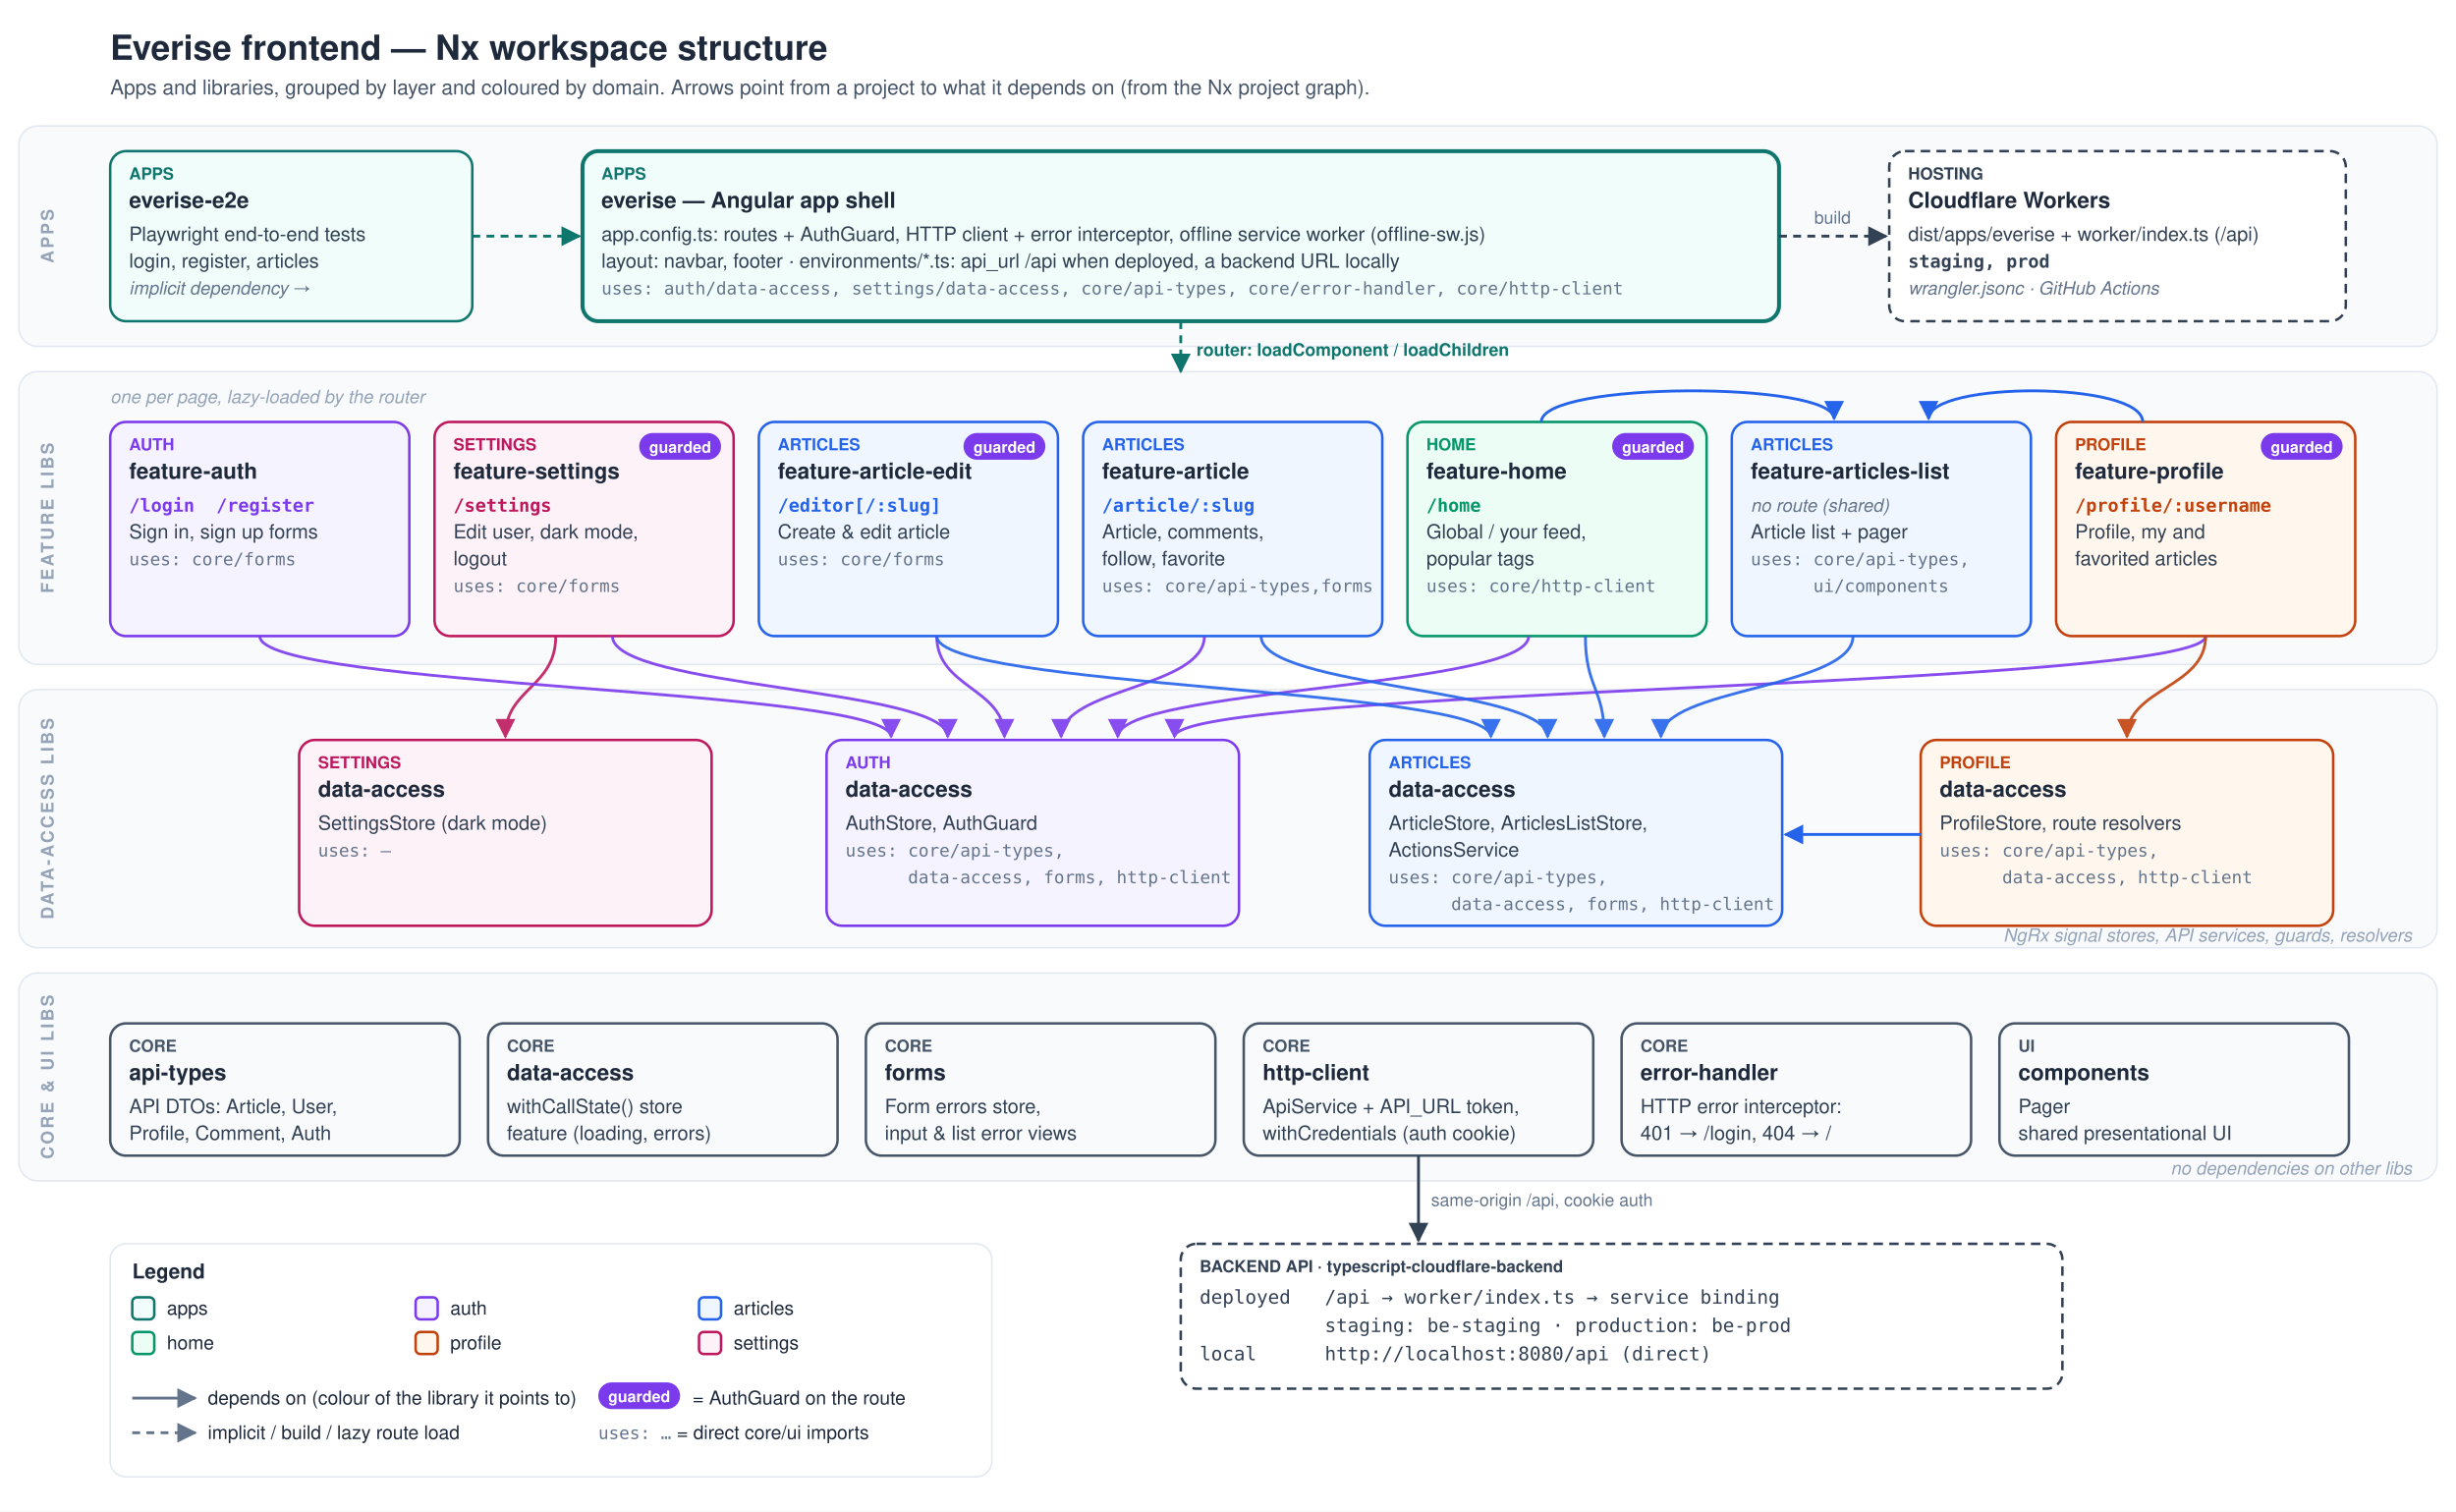
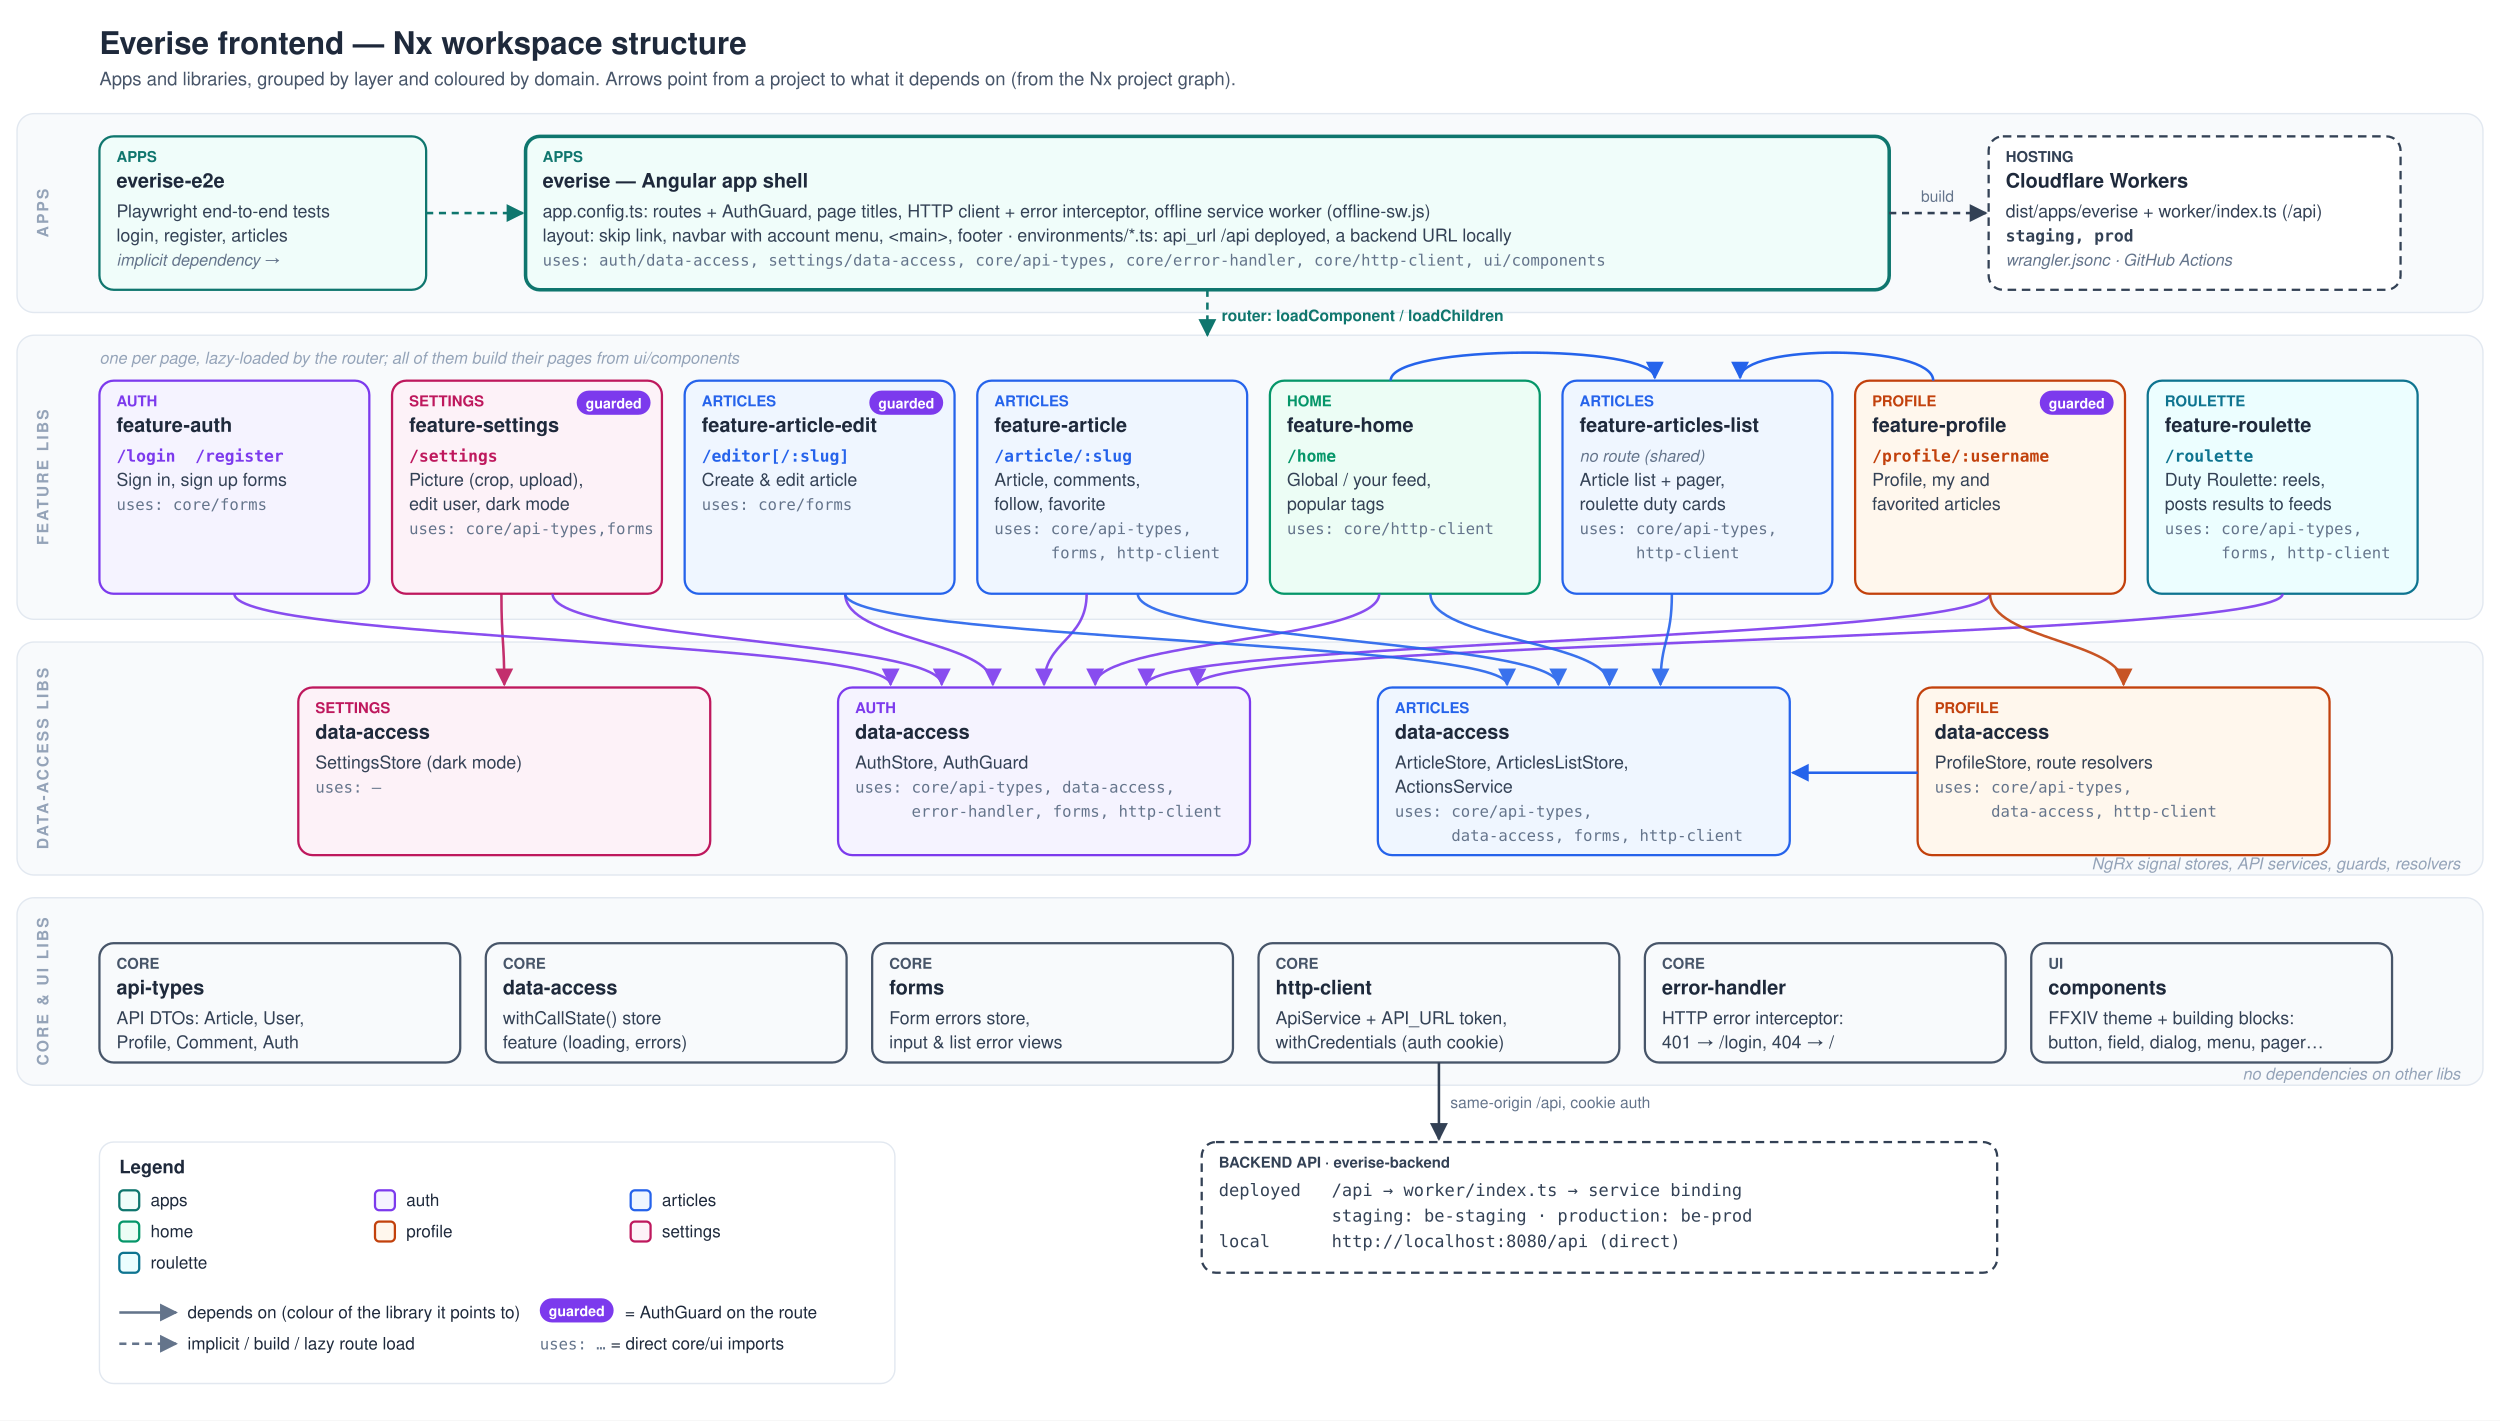
- <svg xmlns="http://www.w3.org/2000/svg" width="1560" height="960" viewBox="0 0 1560 960" font-family="Segoe UI, -apple-system, BlinkMacSystemFont, Helvetica, Arial, sans-serif">
+ <svg xmlns="http://www.w3.org/2000/svg" width="1760" height="1000" viewBox="0 0 1760 1000" font-family="Segoe UI, -apple-system, BlinkMacSystemFont, Helvetica, Arial, sans-serif">
  <defs>
    <marker id="a-app" viewBox="0 0 10 10" refX="9" refY="5" markerWidth="7" markerHeight="7" orient="auto-start-reverse">
      <path d="M0,0 L10,5 L0,10 z" fill="#0f766e" />
    </marker>
    <marker id="a-auth" viewBox="0 0 10 10" refX="9" refY="5" markerWidth="7" markerHeight="7" orient="auto-start-reverse">
      <path d="M0,0 L10,5 L0,10 z" fill="#7c3aed" />
    </marker>
    <marker id="a-articles" viewBox="0 0 10 10" refX="9" refY="5" markerWidth="7" markerHeight="7" orient="auto-start-reverse">
      <path d="M0,0 L10,5 L0,10 z" fill="#2563eb" />
    </marker>
    <marker id="a-home" viewBox="0 0 10 10" refX="9" refY="5" markerWidth="7" markerHeight="7" orient="auto-start-reverse">
      <path d="M0,0 L10,5 L0,10 z" fill="#059669" />
    </marker>
    <marker id="a-profile" viewBox="0 0 10 10" refX="9" refY="5" markerWidth="7" markerHeight="7" orient="auto-start-reverse">
      <path d="M0,0 L10,5 L0,10 z" fill="#c2410c" />
    </marker>
    <marker id="a-settings" viewBox="0 0 10 10" refX="9" refY="5" markerWidth="7" markerHeight="7" orient="auto-start-reverse">
      <path d="M0,0 L10,5 L0,10 z" fill="#be185d" />
    </marker>
+     <marker id="a-roulette" viewBox="0 0 10 10" refX="9" refY="5" markerWidth="7" markerHeight="7" orient="auto-start-reverse">
+       <path d="M0,0 L10,5 L0,10 z" fill="#0e7490" />
+     </marker>
    <marker id="a-core" viewBox="0 0 10 10" refX="9" refY="5" markerWidth="7" markerHeight="7" orient="auto-start-reverse">
      <path d="M0,0 L10,5 L0,10 z" fill="#475569" />
    </marker>
    <marker id="a-ui" viewBox="0 0 10 10" refX="9" refY="5" markerWidth="7" markerHeight="7" orient="auto-start-reverse">
      <path d="M0,0 L10,5 L0,10 z" fill="#475569" />
    </marker>
    <marker id="a-ext" viewBox="0 0 10 10" refX="9" refY="5" markerWidth="7" markerHeight="7" orient="auto-start-reverse">
      <path d="M0,0 L10,5 L0,10 z" fill="#334155" />
    </marker>
    <marker id="a-gray" viewBox="0 0 10 10" refX="9" refY="5" markerWidth="7" markerHeight="7" orient="auto-start-reverse">
      <path d="M0,0 L10,5 L0,10 z" fill="#64748b" />
    </marker>
  </defs>
-   <rect width="1560" height="960" fill="#ffffff" />
+   <rect width="1760" height="1000" fill="#ffffff" />
  <text x="70" y="38" font-size="22" font-weight="700" fill="#1e293b">Everise frontend — Nx workspace structure</text>
  <text x="70" y="60" font-size="13" font-weight="400" fill="#475569">Apps and libraries, grouped by layer and coloured by domain. Arrows point from a project to what it depends on (from the Nx project graph).</text>
-   <rect x="12" y="80" width="1536" height="140" rx="12" fill="#f8fafc" stroke="#e2e8f0" />
+   <rect x="12" y="80" width="1736" height="140" rx="12" fill="#f8fafc" stroke="#e2e8f0" />
  <text x="34" y="150" font-size="11" font-weight="700" fill="#94a3b8" letter-spacing="1.5" text-anchor="middle" transform="rotate(-90 34 150)">APPS</text>
-   <rect x="12" y="236" width="1536" height="186" rx="12" fill="#f8fafc" stroke="#e2e8f0" />
-   <text x="34" y="329" font-size="11" font-weight="700" fill="#94a3b8" letter-spacing="1.5" text-anchor="middle" transform="rotate(-90 34 329)">FEATURE LIBS</text>
-   <rect x="12" y="438" width="1536" height="164" rx="12" fill="#f8fafc" stroke="#e2e8f0" />
-   <text x="34" y="520" font-size="11" font-weight="700" fill="#94a3b8" letter-spacing="1.5" text-anchor="middle" transform="rotate(-90 34 520)">DATA-ACCESS LIBS</text>
-   <rect x="12" y="618" width="1536" height="132" rx="12" fill="#f8fafc" stroke="#e2e8f0" />
-   <text x="34" y="684" font-size="11" font-weight="700" fill="#94a3b8" letter-spacing="1.5" text-anchor="middle" transform="rotate(-90 34 684)">CORE &amp; UI LIBS</text>
-   <text x="70" y="256" font-size="11.5" font-weight="400" fill="#94a3b8" font-style="italic">one per page, lazy-loaded by the router</text>
-   <text x="1532" y="598" font-size="11.5" font-weight="400" fill="#94a3b8" text-anchor="end" font-style="italic">NgRx signal stores, API services, guards, resolvers</text>
-   <text x="1532" y="746" font-size="11.5" font-weight="400" fill="#94a3b8" text-anchor="end" font-style="italic">no dependencies on other libs</text>
+   <rect x="12" y="236" width="1736" height="200" rx="12" fill="#f8fafc" stroke="#e2e8f0" />
+   <text x="34" y="336" font-size="11" font-weight="700" fill="#94a3b8" letter-spacing="1.5" text-anchor="middle" transform="rotate(-90 34 336)">FEATURE LIBS</text>
+   <rect x="12" y="452" width="1736" height="164" rx="12" fill="#f8fafc" stroke="#e2e8f0" />
+   <text x="34" y="534" font-size="11" font-weight="700" fill="#94a3b8" letter-spacing="1.5" text-anchor="middle" transform="rotate(-90 34 534)">DATA-ACCESS LIBS</text>
+   <rect x="12" y="632" width="1736" height="132" rx="12" fill="#f8fafc" stroke="#e2e8f0" />
+   <text x="34" y="698" font-size="11" font-weight="700" fill="#94a3b8" letter-spacing="1.5" text-anchor="middle" transform="rotate(-90 34 698)">CORE &amp; UI LIBS</text>
+   <text x="70" y="256" font-size="11.5" font-weight="400" fill="#94a3b8" font-style="italic">one per page, lazy-loaded by the router; all of them build their pages from ui/components</text>
+   <text x="1732" y="612" font-size="11.5" font-weight="400" fill="#94a3b8" text-anchor="end" font-style="italic">NgRx signal stores, API services, guards, resolvers</text>
+   <text x="1732" y="760" font-size="11.5" font-weight="400" fill="#94a3b8" text-anchor="end" font-style="italic">no dependencies on other libs</text>
  <rect x="70" y="96" width="230" height="108" rx="10" fill="#f0fdfa" stroke="#0f766e" stroke-width="1.6" />
  <text x="82" y="114" font-size="10.5" font-weight="700" fill="#0f766e">APPS</text>
  <text x="82" y="132" font-size="14" font-weight="700" fill="#1e293b">everise-e2e</text>
  <text x="82" y="153" font-size="12.5" font-weight="400" fill="#334155">Playwright end-to-end tests</text>
  <text x="82" y="170" font-size="12.5" font-weight="400" fill="#334155">login, register, articles</text>
  <text x="82" y="187" font-size="11.5" font-weight="400" fill="#64748b" font-style="italic">implicit dependency →</text>
-   <rect x="370" y="96" width="760" height="108" rx="10" fill="#f0fdfa" stroke="#0f766e" stroke-width="2.5" />
+   <rect x="370" y="96" width="960" height="108" rx="10" fill="#f0fdfa" stroke="#0f766e" stroke-width="2.5" />
  <text x="382" y="114" font-size="10.5" font-weight="700" fill="#0f766e">APPS</text>
  <text x="382" y="132" font-size="14" font-weight="700" fill="#1e293b">everise  —  Angular app shell</text>
-   <text x="382" y="153" font-size="12.5" font-weight="400" fill="#334155">app.config.ts: routes + AuthGuard, HTTP client + error interceptor, offline service worker (offline-sw.js)</text>
-   <text x="382" y="170" font-size="12.5" font-weight="400" fill="#334155">layout: navbar, footer  ·  environments/*.ts: api_url /api when deployed, a backend URL locally</text>
-   <text x="382" y="187" font-size="11" font-weight="400" fill="#64748b" font-family="Consolas, SFMono-Regular, Menlo, monospace" xml:space="preserve">uses: auth/data-access, settings/data-access, core/api-types, core/error-handler, core/http-client</text>
-   <rect x="1200" y="96" width="290" height="108" rx="10" fill="#ffffff" stroke="#334155" stroke-width="1.6" stroke-dasharray="6 4" />
-   <text x="1212" y="114" font-size="10.5" font-weight="700" fill="#334155">HOSTING</text>
-   <text x="1212" y="132" font-size="14" font-weight="700" fill="#1e293b">Cloudflare Workers</text>
-   <text x="1212" y="153" font-size="12.5" font-weight="400" fill="#334155">dist/apps/everise + worker/index.ts (/api)</text>
-   <text x="1212" y="170" font-size="11.5" font-weight="600" fill="#334155" font-family="Consolas, SFMono-Regular, Menlo, monospace" xml:space="preserve">staging, prod</text>
-   <text x="1212" y="187" font-size="11.5" font-weight="400" fill="#64748b" font-style="italic">wrangler.jsonc · GitHub Actions</text>
+   <text x="382" y="153" font-size="12.5" font-weight="400" fill="#334155">app.config.ts: routes + AuthGuard, page titles, HTTP client + error interceptor, offline service worker (offline-sw.js)</text>
+   <text x="382" y="170" font-size="12.5" font-weight="400" fill="#334155">layout: skip link, navbar with account menu, &lt;main&gt;, footer  ·  environments/*.ts: api_url /api deployed, a backend URL locally</text>
+   <text x="382" y="187" font-size="11" font-weight="400" fill="#64748b" font-family="Consolas, SFMono-Regular, Menlo, monospace" xml:space="preserve">uses: auth/data-access, settings/data-access, core/api-types, core/error-handler, core/http-client, ui/components</text>
+   <rect x="1400" y="96" width="290" height="108" rx="10" fill="#ffffff" stroke="#334155" stroke-width="1.6" stroke-dasharray="6 4" />
+   <text x="1412" y="114" font-size="10.5" font-weight="700" fill="#334155">HOSTING</text>
+   <text x="1412" y="132" font-size="14" font-weight="700" fill="#1e293b">Cloudflare Workers</text>
+   <text x="1412" y="153" font-size="12.5" font-weight="400" fill="#334155">dist/apps/everise + worker/index.ts (/api)</text>
+   <text x="1412" y="170" font-size="11.5" font-weight="600" fill="#334155" font-family="Consolas, SFMono-Regular, Menlo, monospace" xml:space="preserve">staging, prod</text>
+   <text x="1412" y="187" font-size="11.5" font-weight="400" fill="#64748b" font-style="italic">wrangler.jsonc · GitHub Actions</text>
  <path d="M300,150 L368,150" stroke="#0f766e" stroke-width="1.8" stroke-dasharray="5 4" marker-end="url(#a-app)" />
-   <path d="M1130,150 L1198,150" stroke="#334155" stroke-width="1.8" stroke-dasharray="5 4" marker-end="url(#a-ext)" />
-   <text x="1164" y="142" font-size="11" font-weight="400" fill="#64748b" text-anchor="middle">build</text>
-   <rect x="70" y="268" width="190" height="136" rx="10" fill="#f5f3ff" stroke="#7c3aed" stroke-width="1.6" />
+   <path d="M1330,150 L1398,150" stroke="#334155" stroke-width="1.8" stroke-dasharray="5 4" marker-end="url(#a-ext)" />
+   <text x="1364" y="142" font-size="11" font-weight="400" fill="#64748b" text-anchor="middle">build</text>
+   <rect x="70" y="268" width="190" height="150" rx="10" fill="#f5f3ff" stroke="#7c3aed" stroke-width="1.6" />
  <text x="82" y="286" font-size="10.5" font-weight="700" fill="#7c3aed">AUTH</text>
  <text x="82" y="304" font-size="14" font-weight="700" fill="#1e293b">feature-auth</text>
  <text x="82" y="325" font-size="11.5" font-weight="600" fill="#7c3aed" font-family="Consolas, SFMono-Regular, Menlo, monospace" xml:space="preserve">/login  /register</text>
  <text x="82" y="342" font-size="12.5" font-weight="400" fill="#334155">Sign in, sign up forms</text>
  <text x="82" y="359" font-size="11" font-weight="400" fill="#64748b" font-family="Consolas, SFMono-Regular, Menlo, monospace" xml:space="preserve">uses: core/forms</text>
-   <rect x="276" y="268" width="190" height="136" rx="10" fill="#fdf2f8" stroke="#be185d" stroke-width="1.6" />
+   <rect x="276" y="268" width="190" height="150" rx="10" fill="#fdf2f8" stroke="#be185d" stroke-width="1.6" />
  <text x="288" y="286" font-size="10.5" font-weight="700" fill="#be185d">SETTINGS</text>
  <text x="288" y="304" font-size="14" font-weight="700" fill="#1e293b">feature-settings</text>
  <rect x="406" y="275" width="52" height="17" rx="8.5" fill="#7c3aed" />
  <text x="432" y="287.5" font-size="10" font-weight="600" fill="#ffffff" text-anchor="middle">guarded</text>
  <text x="288" y="325" font-size="11.5" font-weight="600" fill="#be185d" font-family="Consolas, SFMono-Regular, Menlo, monospace" xml:space="preserve">/settings</text>
-   <text x="288" y="342" font-size="12.5" font-weight="400" fill="#334155">Edit user, dark mode,</text>
-   <text x="288" y="359" font-size="12.5" font-weight="400" fill="#334155">logout</text>
-   <text x="288" y="376" font-size="11" font-weight="400" fill="#64748b" font-family="Consolas, SFMono-Regular, Menlo, monospace" xml:space="preserve">uses: core/forms</text>
-   <rect x="482" y="268" width="190" height="136" rx="10" fill="#eff6ff" stroke="#2563eb" stroke-width="1.6" />
+   <text x="288" y="342" font-size="12.5" font-weight="400" fill="#334155">Picture (crop, upload),</text>
+   <text x="288" y="359" font-size="12.5" font-weight="400" fill="#334155">edit user, dark mode</text>
+   <text x="288" y="376" font-size="11" font-weight="400" fill="#64748b" font-family="Consolas, SFMono-Regular, Menlo, monospace" xml:space="preserve">uses: core/api-types,forms</text>
+   <rect x="482" y="268" width="190" height="150" rx="10" fill="#eff6ff" stroke="#2563eb" stroke-width="1.6" />
  <text x="494" y="286" font-size="10.5" font-weight="700" fill="#2563eb">ARTICLES</text>
  <text x="494" y="304" font-size="14" font-weight="700" fill="#1e293b">feature-article-edit</text>
  <rect x="612" y="275" width="52" height="17" rx="8.5" fill="#7c3aed" />
  <text x="638" y="287.5" font-size="10" font-weight="600" fill="#ffffff" text-anchor="middle">guarded</text>
  <text x="494" y="325" font-size="11.5" font-weight="600" fill="#2563eb" font-family="Consolas, SFMono-Regular, Menlo, monospace" xml:space="preserve">/editor[/:slug]</text>
  <text x="494" y="342" font-size="12.5" font-weight="400" fill="#334155">Create &amp; edit article</text>
  <text x="494" y="359" font-size="11" font-weight="400" fill="#64748b" font-family="Consolas, SFMono-Regular, Menlo, monospace" xml:space="preserve">uses: core/forms</text>
-   <rect x="688" y="268" width="190" height="136" rx="10" fill="#eff6ff" stroke="#2563eb" stroke-width="1.6" />
+   <rect x="688" y="268" width="190" height="150" rx="10" fill="#eff6ff" stroke="#2563eb" stroke-width="1.6" />
  <text x="700" y="286" font-size="10.5" font-weight="700" fill="#2563eb">ARTICLES</text>
  <text x="700" y="304" font-size="14" font-weight="700" fill="#1e293b">feature-article</text>
  <text x="700" y="325" font-size="11.5" font-weight="600" fill="#2563eb" font-family="Consolas, SFMono-Regular, Menlo, monospace" xml:space="preserve">/article/:slug</text>
  <text x="700" y="342" font-size="12.5" font-weight="400" fill="#334155">Article, comments,</text>
  <text x="700" y="359" font-size="12.5" font-weight="400" fill="#334155">follow, favorite</text>
-   <text x="700" y="376" font-size="11" font-weight="400" fill="#64748b" font-family="Consolas, SFMono-Regular, Menlo, monospace" xml:space="preserve">uses: core/api-types,forms</text>
-   <rect x="894" y="268" width="190" height="136" rx="10" fill="#ecfdf5" stroke="#059669" stroke-width="1.6" />
+   <text x="700" y="376" font-size="11" font-weight="400" fill="#64748b" font-family="Consolas, SFMono-Regular, Menlo, monospace" xml:space="preserve">uses: core/api-types,</text>
+   <text x="700" y="393" font-size="11" font-weight="400" fill="#64748b" font-family="Consolas, SFMono-Regular, Menlo, monospace" xml:space="preserve">      forms, http-client</text>
+   <rect x="894" y="268" width="190" height="150" rx="10" fill="#ecfdf5" stroke="#059669" stroke-width="1.6" />
  <text x="906" y="286" font-size="10.5" font-weight="700" fill="#059669">HOME</text>
  <text x="906" y="304" font-size="14" font-weight="700" fill="#1e293b">feature-home</text>
-   <rect x="1024" y="275" width="52" height="17" rx="8.5" fill="#7c3aed" />
-   <text x="1050" y="287.5" font-size="10" font-weight="600" fill="#ffffff" text-anchor="middle">guarded</text>
  <text x="906" y="325" font-size="11.5" font-weight="600" fill="#059669" font-family="Consolas, SFMono-Regular, Menlo, monospace" xml:space="preserve">/home</text>
  <text x="906" y="342" font-size="12.5" font-weight="400" fill="#334155">Global / your feed,</text>
  <text x="906" y="359" font-size="12.5" font-weight="400" fill="#334155">popular tags</text>
  <text x="906" y="376" font-size="11" font-weight="400" fill="#64748b" font-family="Consolas, SFMono-Regular, Menlo, monospace" xml:space="preserve">uses: core/http-client</text>
-   <rect x="1100" y="268" width="190" height="136" rx="10" fill="#eff6ff" stroke="#2563eb" stroke-width="1.6" />
+   <rect x="1100" y="268" width="190" height="150" rx="10" fill="#eff6ff" stroke="#2563eb" stroke-width="1.6" />
  <text x="1112" y="286" font-size="10.5" font-weight="700" fill="#2563eb">ARTICLES</text>
  <text x="1112" y="304" font-size="14" font-weight="700" fill="#1e293b">feature-articles-list</text>
  <text x="1112" y="325" font-size="11.5" font-weight="400" fill="#64748b" font-style="italic">no route (shared)</text>
-   <text x="1112" y="342" font-size="12.5" font-weight="400" fill="#334155">Article list + pager</text>
-   <text x="1112" y="359" font-size="11" font-weight="400" fill="#64748b" font-family="Consolas, SFMono-Regular, Menlo, monospace" xml:space="preserve">uses: core/api-types,</text>
-   <text x="1112" y="376" font-size="11" font-weight="400" fill="#64748b" font-family="Consolas, SFMono-Regular, Menlo, monospace" xml:space="preserve">      ui/components</text>
-   <rect x="1306" y="268" width="190" height="136" rx="10" fill="#fff7ed" stroke="#c2410c" stroke-width="1.6" />
+   <text x="1112" y="342" font-size="12.5" font-weight="400" fill="#334155">Article list + pager,</text>
+   <text x="1112" y="359" font-size="12.5" font-weight="400" fill="#334155">roulette duty cards</text>
+   <text x="1112" y="376" font-size="11" font-weight="400" fill="#64748b" font-family="Consolas, SFMono-Regular, Menlo, monospace" xml:space="preserve">uses: core/api-types,</text>
+   <text x="1112" y="393" font-size="11" font-weight="400" fill="#64748b" font-family="Consolas, SFMono-Regular, Menlo, monospace" xml:space="preserve">      http-client</text>
+   <rect x="1306" y="268" width="190" height="150" rx="10" fill="#fff7ed" stroke="#c2410c" stroke-width="1.6" />
  <text x="1318" y="286" font-size="10.5" font-weight="700" fill="#c2410c">PROFILE</text>
  <text x="1318" y="304" font-size="14" font-weight="700" fill="#1e293b">feature-profile</text>
  <rect x="1436" y="275" width="52" height="17" rx="8.5" fill="#7c3aed" />
  <text x="1462" y="287.5" font-size="10" font-weight="600" fill="#ffffff" text-anchor="middle">guarded</text>
  <text x="1318" y="325" font-size="11.5" font-weight="600" fill="#c2410c" font-family="Consolas, SFMono-Regular, Menlo, monospace" xml:space="preserve">/profile/:username</text>
  <text x="1318" y="342" font-size="12.5" font-weight="400" fill="#334155">Profile, my and</text>
  <text x="1318" y="359" font-size="12.5" font-weight="400" fill="#334155">favorited articles</text>
-   <path d="M750,204 L750,236" stroke="#0f766e" stroke-width="1.8" stroke-dasharray="5 4" marker-end="url(#a-app)" />
-   <text x="760" y="226" font-size="11" font-weight="600" fill="#0f766e">router: loadComponent / loadChildren</text>
+   <rect x="1512" y="268" width="190" height="150" rx="10" fill="#ecfeff" stroke="#0e7490" stroke-width="1.6" />
+   <text x="1524" y="286" font-size="10.5" font-weight="700" fill="#0e7490">ROULETTE</text>
+   <text x="1524" y="304" font-size="14" font-weight="700" fill="#1e293b">feature-roulette</text>
+   <text x="1524" y="325" font-size="11.5" font-weight="600" fill="#0e7490" font-family="Consolas, SFMono-Regular, Menlo, monospace" xml:space="preserve">/roulette</text>
+   <text x="1524" y="342" font-size="12.5" font-weight="400" fill="#334155">Duty Roulette: reels,</text>
+   <text x="1524" y="359" font-size="12.5" font-weight="400" fill="#334155">posts results to feeds</text>
+   <text x="1524" y="376" font-size="11" font-weight="400" fill="#64748b" font-family="Consolas, SFMono-Regular, Menlo, monospace" xml:space="preserve">uses: core/api-types,</text>
+   <text x="1524" y="393" font-size="11" font-weight="400" fill="#64748b" font-family="Consolas, SFMono-Regular, Menlo, monospace" xml:space="preserve">      forms, http-client</text>
+   <path d="M850,204 L850,236" stroke="#0f766e" stroke-width="1.8" stroke-dasharray="5 4" marker-end="url(#a-app)" />
+   <text x="860" y="226" font-size="11" font-weight="600" fill="#0f766e">router: loadComponent / loadChildren</text>
  <path d="M979,268 C979,242 1165,242 1165,266" fill="none" stroke="#2563eb" stroke-width="1.8" marker-end="url(#a-articles)" />
  <path d="M1361,268 C1361,242 1225,242 1225,266" fill="none" stroke="#2563eb" stroke-width="1.8" marker-end="url(#a-articles)" />
-   <rect x="190" y="470" width="262" height="118" rx="10" fill="#fdf2f8" stroke="#be185d" stroke-width="1.6" />
-   <text x="202" y="488" font-size="10.5" font-weight="700" fill="#be185d">SETTINGS</text>
-   <text x="202" y="506" font-size="14" font-weight="700" fill="#1e293b">data-access</text>
-   <text x="202" y="527" font-size="12.5" font-weight="400" fill="#334155">SettingsStore (dark mode)</text>
-   <text x="202" y="544" font-size="11" font-weight="400" fill="#64748b" font-family="Consolas, SFMono-Regular, Menlo, monospace" xml:space="preserve">uses: —</text>
-   <rect x="525" y="470" width="262" height="118" rx="10" fill="#f5f3ff" stroke="#7c3aed" stroke-width="1.6" />
-   <text x="537" y="488" font-size="10.5" font-weight="700" fill="#7c3aed">AUTH</text>
-   <text x="537" y="506" font-size="14" font-weight="700" fill="#1e293b">data-access</text>
-   <text x="537" y="527" font-size="12.5" font-weight="400" fill="#334155">AuthStore, AuthGuard</text>
-   <text x="537" y="544" font-size="11" font-weight="400" fill="#64748b" font-family="Consolas, SFMono-Regular, Menlo, monospace" xml:space="preserve">uses: core/api-types,</text>
-   <text x="537" y="561" font-size="11" font-weight="400" fill="#64748b" font-family="Consolas, SFMono-Regular, Menlo, monospace" xml:space="preserve">      data-access, forms, http-client</text>
-   <rect x="870" y="470" width="262" height="118" rx="10" fill="#eff6ff" stroke="#2563eb" stroke-width="1.6" />
-   <text x="882" y="488" font-size="10.5" font-weight="700" fill="#2563eb">ARTICLES</text>
-   <text x="882" y="506" font-size="14" font-weight="700" fill="#1e293b">data-access</text>
-   <text x="882" y="527" font-size="12.5" font-weight="400" fill="#334155">ArticleStore, ArticlesListStore,</text>
-   <text x="882" y="544" font-size="12.5" font-weight="400" fill="#334155">ActionsService</text>
-   <text x="882" y="561" font-size="11" font-weight="400" fill="#64748b" font-family="Consolas, SFMono-Regular, Menlo, monospace" xml:space="preserve">uses: core/api-types,</text>
-   <text x="882" y="578" font-size="11" font-weight="400" fill="#64748b" font-family="Consolas, SFMono-Regular, Menlo, monospace" xml:space="preserve">      data-access, forms, http-client</text>
-   <rect x="1220" y="470" width="262" height="118" rx="10" fill="#fff7ed" stroke="#c2410c" stroke-width="1.6" />
-   <text x="1232" y="488" font-size="10.5" font-weight="700" fill="#c2410c">PROFILE</text>
-   <text x="1232" y="506" font-size="14" font-weight="700" fill="#1e293b">data-access</text>
-   <text x="1232" y="527" font-size="12.5" font-weight="400" fill="#334155">ProfileStore, route resolvers</text>
-   <text x="1232" y="544" font-size="11" font-weight="400" fill="#64748b" font-family="Consolas, SFMono-Regular, Menlo, monospace" xml:space="preserve">uses: core/api-types,</text>
-   <text x="1232" y="561" font-size="11" font-weight="400" fill="#64748b" font-family="Consolas, SFMono-Regular, Menlo, monospace" xml:space="preserve">      data-access, http-client</text>
-   <path d="M353,404 C353,437 321,437 321,468" fill="none" stroke="#be185d" stroke-width="1.8" marker-end="url(#a-settings)" opacity="0.9" />
-   <path d="M165,404 C165,437 566,437 566,468" fill="none" stroke="#7c3aed" stroke-width="1.8" marker-end="url(#a-auth)" opacity="0.9" />
-   <path d="M389,404 C389,437 602,437 602,468" fill="none" stroke="#7c3aed" stroke-width="1.8" marker-end="url(#a-auth)" opacity="0.9" />
-   <path d="M595,404 C595,437 638,437 638,468" fill="none" stroke="#7c3aed" stroke-width="1.8" marker-end="url(#a-auth)" opacity="0.9" />
-   <path d="M765,404 C765,437 674,437 674,468" fill="none" stroke="#7c3aed" stroke-width="1.8" marker-end="url(#a-auth)" opacity="0.9" />
-   <path d="M971,404 C971,437 710,437 710,468" fill="none" stroke="#7c3aed" stroke-width="1.8" marker-end="url(#a-auth)" opacity="0.9" />
-   <path d="M1401,404 C1401,437 746,437 746,468" fill="none" stroke="#7c3aed" stroke-width="1.8" marker-end="url(#a-auth)" opacity="0.9" />
-   <path d="M595,404 C595,437 947,437 947,468" fill="none" stroke="#2563eb" stroke-width="1.8" marker-end="url(#a-articles)" opacity="0.9" />
-   <path d="M801,404 C801,437 983,437 983,468" fill="none" stroke="#2563eb" stroke-width="1.8" marker-end="url(#a-articles)" opacity="0.9" />
-   <path d="M1007,404 C1007,437 1019,437 1019,468" fill="none" stroke="#2563eb" stroke-width="1.8" marker-end="url(#a-articles)" opacity="0.9" />
-   <path d="M1177,404 C1177,437 1055,437 1055,468" fill="none" stroke="#2563eb" stroke-width="1.8" marker-end="url(#a-articles)" opacity="0.9" />
-   <path d="M1401,404 C1401,437 1351,437 1351,468" fill="none" stroke="#c2410c" stroke-width="1.8" marker-end="url(#a-profile)" opacity="0.9" />
-   <path d="M1220,530 L1134,530" stroke="#2563eb" stroke-width="1.8" marker-end="url(#a-articles)" />
-   <rect x="70" y="650" width="222" height="84" rx="10" fill="#f8fafc" stroke="#475569" stroke-width="1.6" />
-   <text x="82" y="668" font-size="10.5" font-weight="700" fill="#475569">CORE</text>
-   <text x="82" y="686" font-size="14" font-weight="700" fill="#1e293b">api-types</text>
-   <text x="82" y="707" font-size="12.5" font-weight="400" fill="#334155">API DTOs: Article, User,</text>
-   <text x="82" y="724" font-size="12.5" font-weight="400" fill="#334155">Profile, Comment, Auth</text>
-   <rect x="310" y="650" width="222" height="84" rx="10" fill="#f8fafc" stroke="#475569" stroke-width="1.6" />
-   <text x="322" y="668" font-size="10.5" font-weight="700" fill="#475569">CORE</text>
-   <text x="322" y="686" font-size="14" font-weight="700" fill="#1e293b">data-access</text>
-   <text x="322" y="707" font-size="12.5" font-weight="400" fill="#334155">withCallState() store</text>
-   <text x="322" y="724" font-size="12.5" font-weight="400" fill="#334155">feature (loading, errors)</text>
-   <rect x="550" y="650" width="222" height="84" rx="10" fill="#f8fafc" stroke="#475569" stroke-width="1.6" />
-   <text x="562" y="668" font-size="10.5" font-weight="700" fill="#475569">CORE</text>
-   <text x="562" y="686" font-size="14" font-weight="700" fill="#1e293b">forms</text>
-   <text x="562" y="707" font-size="12.5" font-weight="400" fill="#334155">Form errors store,</text>
-   <text x="562" y="724" font-size="12.5" font-weight="400" fill="#334155">input &amp; list error views</text>
-   <rect x="790" y="650" width="222" height="84" rx="10" fill="#f8fafc" stroke="#475569" stroke-width="1.6" />
-   <text x="802" y="668" font-size="10.5" font-weight="700" fill="#475569">CORE</text>
-   <text x="802" y="686" font-size="14" font-weight="700" fill="#1e293b">http-client</text>
-   <text x="802" y="707" font-size="12.5" font-weight="400" fill="#334155">ApiService + API_URL token,</text>
-   <text x="802" y="724" font-size="12.5" font-weight="400" fill="#334155">withCredentials (auth cookie)</text>
-   <rect x="1030" y="650" width="222" height="84" rx="10" fill="#f8fafc" stroke="#475569" stroke-width="1.6" />
-   <text x="1042" y="668" font-size="10.5" font-weight="700" fill="#475569">CORE</text>
-   <text x="1042" y="686" font-size="14" font-weight="700" fill="#1e293b">error-handler</text>
-   <text x="1042" y="707" font-size="12.5" font-weight="400" fill="#334155">HTTP error interceptor:</text>
-   <text x="1042" y="724" font-size="12.5" font-weight="400" fill="#334155">401 → /login, 404 → /</text>
-   <rect x="1270" y="650" width="222" height="84" rx="10" fill="#f8fafc" stroke="#475569" stroke-width="1.6" />
-   <text x="1282" y="668" font-size="10.5" font-weight="700" fill="#475569">UI</text>
-   <text x="1282" y="686" font-size="14" font-weight="700" fill="#1e293b">components</text>
-   <text x="1282" y="707" font-size="12.5" font-weight="400" fill="#334155">Pager</text>
-   <text x="1282" y="724" font-size="12.5" font-weight="400" fill="#334155">shared presentational UI</text>
-   <rect x="750" y="790" width="560" height="92" rx="10" fill="#ffffff" stroke="#334155" stroke-width="1.6" stroke-dasharray="6 4" />
-   <text x="762" y="808" font-size="10.5" font-weight="700" fill="#334155">BACKEND API  ·  typescript-cloudflare-backend</text>
-   <text x="762" y="828" font-size="12" font-weight="400" fill="#334155" font-family="Consolas, SFMono-Regular, Menlo, monospace" xml:space="preserve">deployed   /api → worker/index.ts → service binding</text>
-   <text x="762" y="846" font-size="12" font-weight="400" fill="#334155" font-family="Consolas, SFMono-Regular, Menlo, monospace" xml:space="preserve">           staging: be-staging · production: be-prod</text>
-   <text x="762" y="864" font-size="12" font-weight="400" fill="#334155" font-family="Consolas, SFMono-Regular, Menlo, monospace" xml:space="preserve">local      http://localhost:8080/api (direct)</text>
-   <path d="M901,734 L901,788" stroke="#334155" stroke-width="1.8" marker-end="url(#a-ext)" />
-   <text x="909" y="766" font-size="11" font-weight="400" fill="#64748b">same-origin /api, cookie auth</text>
-   <rect x="70" y="790" width="560" height="148" rx="10" fill="#ffffff" stroke="#e2e8f0" />
-   <text x="84" y="812" font-size="13" font-weight="700" fill="#1e293b">Legend</text>
-   <rect x="84" y="824" width="14" height="14" rx="3" fill="#f0fdfa" stroke="#0f766e" stroke-width="1.6" />
-   <text x="106" y="835" font-size="12" font-weight="400" fill="#1e293b">apps</text>
-   <rect x="264" y="824" width="14" height="14" rx="3" fill="#f5f3ff" stroke="#7c3aed" stroke-width="1.6" />
-   <text x="286" y="835" font-size="12" font-weight="400" fill="#1e293b">auth</text>
-   <rect x="444" y="824" width="14" height="14" rx="3" fill="#eff6ff" stroke="#2563eb" stroke-width="1.6" />
-   <text x="466" y="835" font-size="12" font-weight="400" fill="#1e293b">articles</text>
-   <rect x="84" y="846" width="14" height="14" rx="3" fill="#ecfdf5" stroke="#059669" stroke-width="1.6" />
-   <text x="106" y="857" font-size="12" font-weight="400" fill="#1e293b">home</text>
-   <rect x="264" y="846" width="14" height="14" rx="3" fill="#fff7ed" stroke="#c2410c" stroke-width="1.6" />
-   <text x="286" y="857" font-size="12" font-weight="400" fill="#1e293b">profile</text>
-   <rect x="444" y="846" width="14" height="14" rx="3" fill="#fdf2f8" stroke="#be185d" stroke-width="1.6" />
-   <text x="466" y="857" font-size="12" font-weight="400" fill="#1e293b">settings</text>
-   <path d="M84,888 L124,888" stroke="#64748b" stroke-width="1.8" marker-end="url(#a-gray)" />
-   <text x="132" y="892" font-size="12" font-weight="400" fill="#1e293b">depends on (colour of the library it points to)</text>
-   <path d="M84,910 L124,910" stroke="#64748b" stroke-width="1.8" stroke-dasharray="5 4" marker-end="url(#a-gray)" />
-   <text x="132" y="914" font-size="12" font-weight="400" fill="#1e293b">implicit / build / lazy route load</text>
-   <text x="380" y="914" font-size="11" font-weight="400" fill="#64748b" font-family="Consolas, SFMono-Regular, Menlo, monospace" xml:space="preserve">uses: …</text>
-   <text x="430" y="914" font-size="12" font-weight="400" fill="#1e293b">= direct core/ui imports</text>
-   <rect x="380" y="878" width="52" height="17" rx="8.5" fill="#7c3aed" />
-   <text x="406" y="890.5" font-size="10" font-weight="600" fill="#ffffff" text-anchor="middle">guarded</text>
-   <text x="440" y="892" font-size="12" font-weight="400" fill="#1e293b">= AuthGuard on the route</text>
+   <rect x="210" y="484" width="290" height="118" rx="10" fill="#fdf2f8" stroke="#be185d" stroke-width="1.6" />
+   <text x="222" y="502" font-size="10.5" font-weight="700" fill="#be185d">SETTINGS</text>
+   <text x="222" y="520" font-size="14" font-weight="700" fill="#1e293b">data-access</text>
+   <text x="222" y="541" font-size="12.5" font-weight="400" fill="#334155">SettingsStore (dark mode)</text>
+   <text x="222" y="558" font-size="11" font-weight="400" fill="#64748b" font-family="Consolas, SFMono-Regular, Menlo, monospace" xml:space="preserve">uses: —</text>
+   <rect x="590" y="484" width="290" height="118" rx="10" fill="#f5f3ff" stroke="#7c3aed" stroke-width="1.6" />
+   <text x="602" y="502" font-size="10.5" font-weight="700" fill="#7c3aed">AUTH</text>
+   <text x="602" y="520" font-size="14" font-weight="700" fill="#1e293b">data-access</text>
+   <text x="602" y="541" font-size="12.5" font-weight="400" fill="#334155">AuthStore, AuthGuard</text>
+   <text x="602" y="558" font-size="11" font-weight="400" fill="#64748b" font-family="Consolas, SFMono-Regular, Menlo, monospace" xml:space="preserve">uses: core/api-types, data-access,</text>
+   <text x="602" y="575" font-size="11" font-weight="400" fill="#64748b" font-family="Consolas, SFMono-Regular, Menlo, monospace" xml:space="preserve">      error-handler, forms, http-client</text>
+   <rect x="970" y="484" width="290" height="118" rx="10" fill="#eff6ff" stroke="#2563eb" stroke-width="1.6" />
+   <text x="982" y="502" font-size="10.5" font-weight="700" fill="#2563eb">ARTICLES</text>
+   <text x="982" y="520" font-size="14" font-weight="700" fill="#1e293b">data-access</text>
+   <text x="982" y="541" font-size="12.5" font-weight="400" fill="#334155">ArticleStore, ArticlesListStore,</text>
+   <text x="982" y="558" font-size="12.5" font-weight="400" fill="#334155">ActionsService</text>
+   <text x="982" y="575" font-size="11" font-weight="400" fill="#64748b" font-family="Consolas, SFMono-Regular, Menlo, monospace" xml:space="preserve">uses: core/api-types,</text>
+   <text x="982" y="592" font-size="11" font-weight="400" fill="#64748b" font-family="Consolas, SFMono-Regular, Menlo, monospace" xml:space="preserve">      data-access, forms, http-client</text>
+   <rect x="1350" y="484" width="290" height="118" rx="10" fill="#fff7ed" stroke="#c2410c" stroke-width="1.6" />
+   <text x="1362" y="502" font-size="10.5" font-weight="700" fill="#c2410c">PROFILE</text>
+   <text x="1362" y="520" font-size="14" font-weight="700" fill="#1e293b">data-access</text>
+   <text x="1362" y="541" font-size="12.5" font-weight="400" fill="#334155">ProfileStore, route resolvers</text>
+   <text x="1362" y="558" font-size="11" font-weight="400" fill="#64748b" font-family="Consolas, SFMono-Regular, Menlo, monospace" xml:space="preserve">uses: core/api-types,</text>
+   <text x="1362" y="575" font-size="11" font-weight="400" fill="#64748b" font-family="Consolas, SFMono-Regular, Menlo, monospace" xml:space="preserve">      data-access, http-client</text>
+   <path d="M353,418 C353,451 355,451 355,482" fill="none" stroke="#be185d" stroke-width="1.8" marker-end="url(#a-settings)" opacity="0.9" />
+   <path d="M165,418 C165,451 627,451 627,482" fill="none" stroke="#7c3aed" stroke-width="1.8" marker-end="url(#a-auth)" opacity="0.9" />
+   <path d="M389,418 C389,451 663,451 663,482" fill="none" stroke="#7c3aed" stroke-width="1.8" marker-end="url(#a-auth)" opacity="0.9" />
+   <path d="M595,418 C595,451 699,451 699,482" fill="none" stroke="#7c3aed" stroke-width="1.8" marker-end="url(#a-auth)" opacity="0.9" />
+   <path d="M765,418 C765,451 735,451 735,482" fill="none" stroke="#7c3aed" stroke-width="1.8" marker-end="url(#a-auth)" opacity="0.9" />
+   <path d="M971,418 C971,451 771,451 771,482" fill="none" stroke="#7c3aed" stroke-width="1.8" marker-end="url(#a-auth)" opacity="0.9" />
+   <path d="M1401,418 C1401,451 807,451 807,482" fill="none" stroke="#7c3aed" stroke-width="1.8" marker-end="url(#a-auth)" opacity="0.9" />
+   <path d="M1607,418 C1607,451 843,451 843,482" fill="none" stroke="#7c3aed" stroke-width="1.8" marker-end="url(#a-auth)" opacity="0.9" />
+   <path d="M595,418 C595,451 1061,451 1061,482" fill="none" stroke="#2563eb" stroke-width="1.8" marker-end="url(#a-articles)" opacity="0.9" />
+   <path d="M801,418 C801,451 1097,451 1097,482" fill="none" stroke="#2563eb" stroke-width="1.8" marker-end="url(#a-articles)" opacity="0.9" />
+   <path d="M1007,418 C1007,451 1133,451 1133,482" fill="none" stroke="#2563eb" stroke-width="1.8" marker-end="url(#a-articles)" opacity="0.9" />
+   <path d="M1177,418 C1177,451 1169,451 1169,482" fill="none" stroke="#2563eb" stroke-width="1.8" marker-end="url(#a-articles)" opacity="0.9" />
+   <path d="M1401,418 C1401,451 1495,451 1495,482" fill="none" stroke="#c2410c" stroke-width="1.8" marker-end="url(#a-profile)" opacity="0.9" />
+   <path d="M1350,544 L1262,544" stroke="#2563eb" stroke-width="1.8" marker-end="url(#a-articles)" />
+   <rect x="70" y="664" width="254" height="84" rx="10" fill="#f8fafc" stroke="#475569" stroke-width="1.6" />
+   <text x="82" y="682" font-size="10.5" font-weight="700" fill="#475569">CORE</text>
+   <text x="82" y="700" font-size="14" font-weight="700" fill="#1e293b">api-types</text>
+   <text x="82" y="721" font-size="12.5" font-weight="400" fill="#334155">API DTOs: Article, User,</text>
+   <text x="82" y="738" font-size="12.5" font-weight="400" fill="#334155">Profile, Comment, Auth</text>
+   <rect x="342" y="664" width="254" height="84" rx="10" fill="#f8fafc" stroke="#475569" stroke-width="1.6" />
+   <text x="354" y="682" font-size="10.5" font-weight="700" fill="#475569">CORE</text>
+   <text x="354" y="700" font-size="14" font-weight="700" fill="#1e293b">data-access</text>
+   <text x="354" y="721" font-size="12.5" font-weight="400" fill="#334155">withCallState() store</text>
+   <text x="354" y="738" font-size="12.5" font-weight="400" fill="#334155">feature (loading, errors)</text>
+   <rect x="614" y="664" width="254" height="84" rx="10" fill="#f8fafc" stroke="#475569" stroke-width="1.6" />
+   <text x="626" y="682" font-size="10.5" font-weight="700" fill="#475569">CORE</text>
+   <text x="626" y="700" font-size="14" font-weight="700" fill="#1e293b">forms</text>
+   <text x="626" y="721" font-size="12.5" font-weight="400" fill="#334155">Form errors store,</text>
+   <text x="626" y="738" font-size="12.5" font-weight="400" fill="#334155">input &amp; list error views</text>
+   <rect x="886" y="664" width="254" height="84" rx="10" fill="#f8fafc" stroke="#475569" stroke-width="1.6" />
+   <text x="898" y="682" font-size="10.5" font-weight="700" fill="#475569">CORE</text>
+   <text x="898" y="700" font-size="14" font-weight="700" fill="#1e293b">http-client</text>
+   <text x="898" y="721" font-size="12.5" font-weight="400" fill="#334155">ApiService + API_URL token,</text>
+   <text x="898" y="738" font-size="12.5" font-weight="400" fill="#334155">withCredentials (auth cookie)</text>
+   <rect x="1158" y="664" width="254" height="84" rx="10" fill="#f8fafc" stroke="#475569" stroke-width="1.6" />
+   <text x="1170" y="682" font-size="10.5" font-weight="700" fill="#475569">CORE</text>
+   <text x="1170" y="700" font-size="14" font-weight="700" fill="#1e293b">error-handler</text>
+   <text x="1170" y="721" font-size="12.5" font-weight="400" fill="#334155">HTTP error interceptor:</text>
+   <text x="1170" y="738" font-size="12.5" font-weight="400" fill="#334155">401 → /login, 404 → /</text>
+   <rect x="1430" y="664" width="254" height="84" rx="10" fill="#f8fafc" stroke="#475569" stroke-width="1.6" />
+   <text x="1442" y="682" font-size="10.5" font-weight="700" fill="#475569">UI</text>
+   <text x="1442" y="700" font-size="14" font-weight="700" fill="#1e293b">components</text>
+   <text x="1442" y="721" font-size="12.5" font-weight="400" fill="#334155">FFXIV theme + building blocks:</text>
+   <text x="1442" y="738" font-size="12.5" font-weight="400" fill="#334155">button, field, dialog, menu, pager…</text>
+   <rect x="846" y="804" width="560" height="92" rx="10" fill="#ffffff" stroke="#334155" stroke-width="1.6" stroke-dasharray="6 4" />
+   <text x="858" y="822" font-size="10.5" font-weight="700" fill="#334155">BACKEND API  ·  everise-backend</text>
+   <text x="858" y="842" font-size="12" font-weight="400" fill="#334155" font-family="Consolas, SFMono-Regular, Menlo, monospace" xml:space="preserve">deployed   /api → worker/index.ts → service binding</text>
+   <text x="858" y="860" font-size="12" font-weight="400" fill="#334155" font-family="Consolas, SFMono-Regular, Menlo, monospace" xml:space="preserve">           staging: be-staging · production: be-prod</text>
+   <text x="858" y="878" font-size="12" font-weight="400" fill="#334155" font-family="Consolas, SFMono-Regular, Menlo, monospace" xml:space="preserve">local      http://localhost:8080/api (direct)</text>
+   <path d="M1013,748 L1013,802" stroke="#334155" stroke-width="1.8" marker-end="url(#a-ext)" />
+   <text x="1021" y="780" font-size="11" font-weight="400" fill="#64748b">same-origin /api, cookie auth</text>
+   <rect x="70" y="804" width="560" height="170" rx="10" fill="#ffffff" stroke="#e2e8f0" />
+   <text x="84" y="826" font-size="13" font-weight="700" fill="#1e293b">Legend</text>
+   <rect x="84" y="838" width="14" height="14" rx="3" fill="#f0fdfa" stroke="#0f766e" stroke-width="1.6" />
+   <text x="106" y="849" font-size="12" font-weight="400" fill="#1e293b">apps</text>
+   <rect x="264" y="838" width="14" height="14" rx="3" fill="#f5f3ff" stroke="#7c3aed" stroke-width="1.6" />
+   <text x="286" y="849" font-size="12" font-weight="400" fill="#1e293b">auth</text>
+   <rect x="444" y="838" width="14" height="14" rx="3" fill="#eff6ff" stroke="#2563eb" stroke-width="1.6" />
+   <text x="466" y="849" font-size="12" font-weight="400" fill="#1e293b">articles</text>
+   <rect x="84" y="860" width="14" height="14" rx="3" fill="#ecfdf5" stroke="#059669" stroke-width="1.6" />
+   <text x="106" y="871" font-size="12" font-weight="400" fill="#1e293b">home</text>
+   <rect x="264" y="860" width="14" height="14" rx="3" fill="#fff7ed" stroke="#c2410c" stroke-width="1.6" />
+   <text x="286" y="871" font-size="12" font-weight="400" fill="#1e293b">profile</text>
+   <rect x="444" y="860" width="14" height="14" rx="3" fill="#fdf2f8" stroke="#be185d" stroke-width="1.6" />
+   <text x="466" y="871" font-size="12" font-weight="400" fill="#1e293b">settings</text>
+   <rect x="84" y="882" width="14" height="14" rx="3" fill="#ecfeff" stroke="#0e7490" stroke-width="1.6" />
+   <text x="106" y="893" font-size="12" font-weight="400" fill="#1e293b">roulette</text>
+   <path d="M84,924 L124,924" stroke="#64748b" stroke-width="1.8" marker-end="url(#a-gray)" />
+   <text x="132" y="928" font-size="12" font-weight="400" fill="#1e293b">depends on (colour of the library it points to)</text>
+   <path d="M84,946 L124,946" stroke="#64748b" stroke-width="1.8" stroke-dasharray="5 4" marker-end="url(#a-gray)" />
+   <text x="132" y="950" font-size="12" font-weight="400" fill="#1e293b">implicit / build / lazy route load</text>
+   <text x="380" y="950" font-size="11" font-weight="400" fill="#64748b" font-family="Consolas, SFMono-Regular, Menlo, monospace" xml:space="preserve">uses: …</text>
+   <text x="430" y="950" font-size="12" font-weight="400" fill="#1e293b">= direct core/ui imports</text>
+   <rect x="380" y="914" width="52" height="17" rx="8.5" fill="#7c3aed" />
+   <text x="406" y="926.5" font-size="10" font-weight="600" fill="#ffffff" text-anchor="middle">guarded</text>
+   <text x="440" y="928" font-size="12" font-weight="400" fill="#1e293b">= AuthGuard on the route</text>
</svg>
